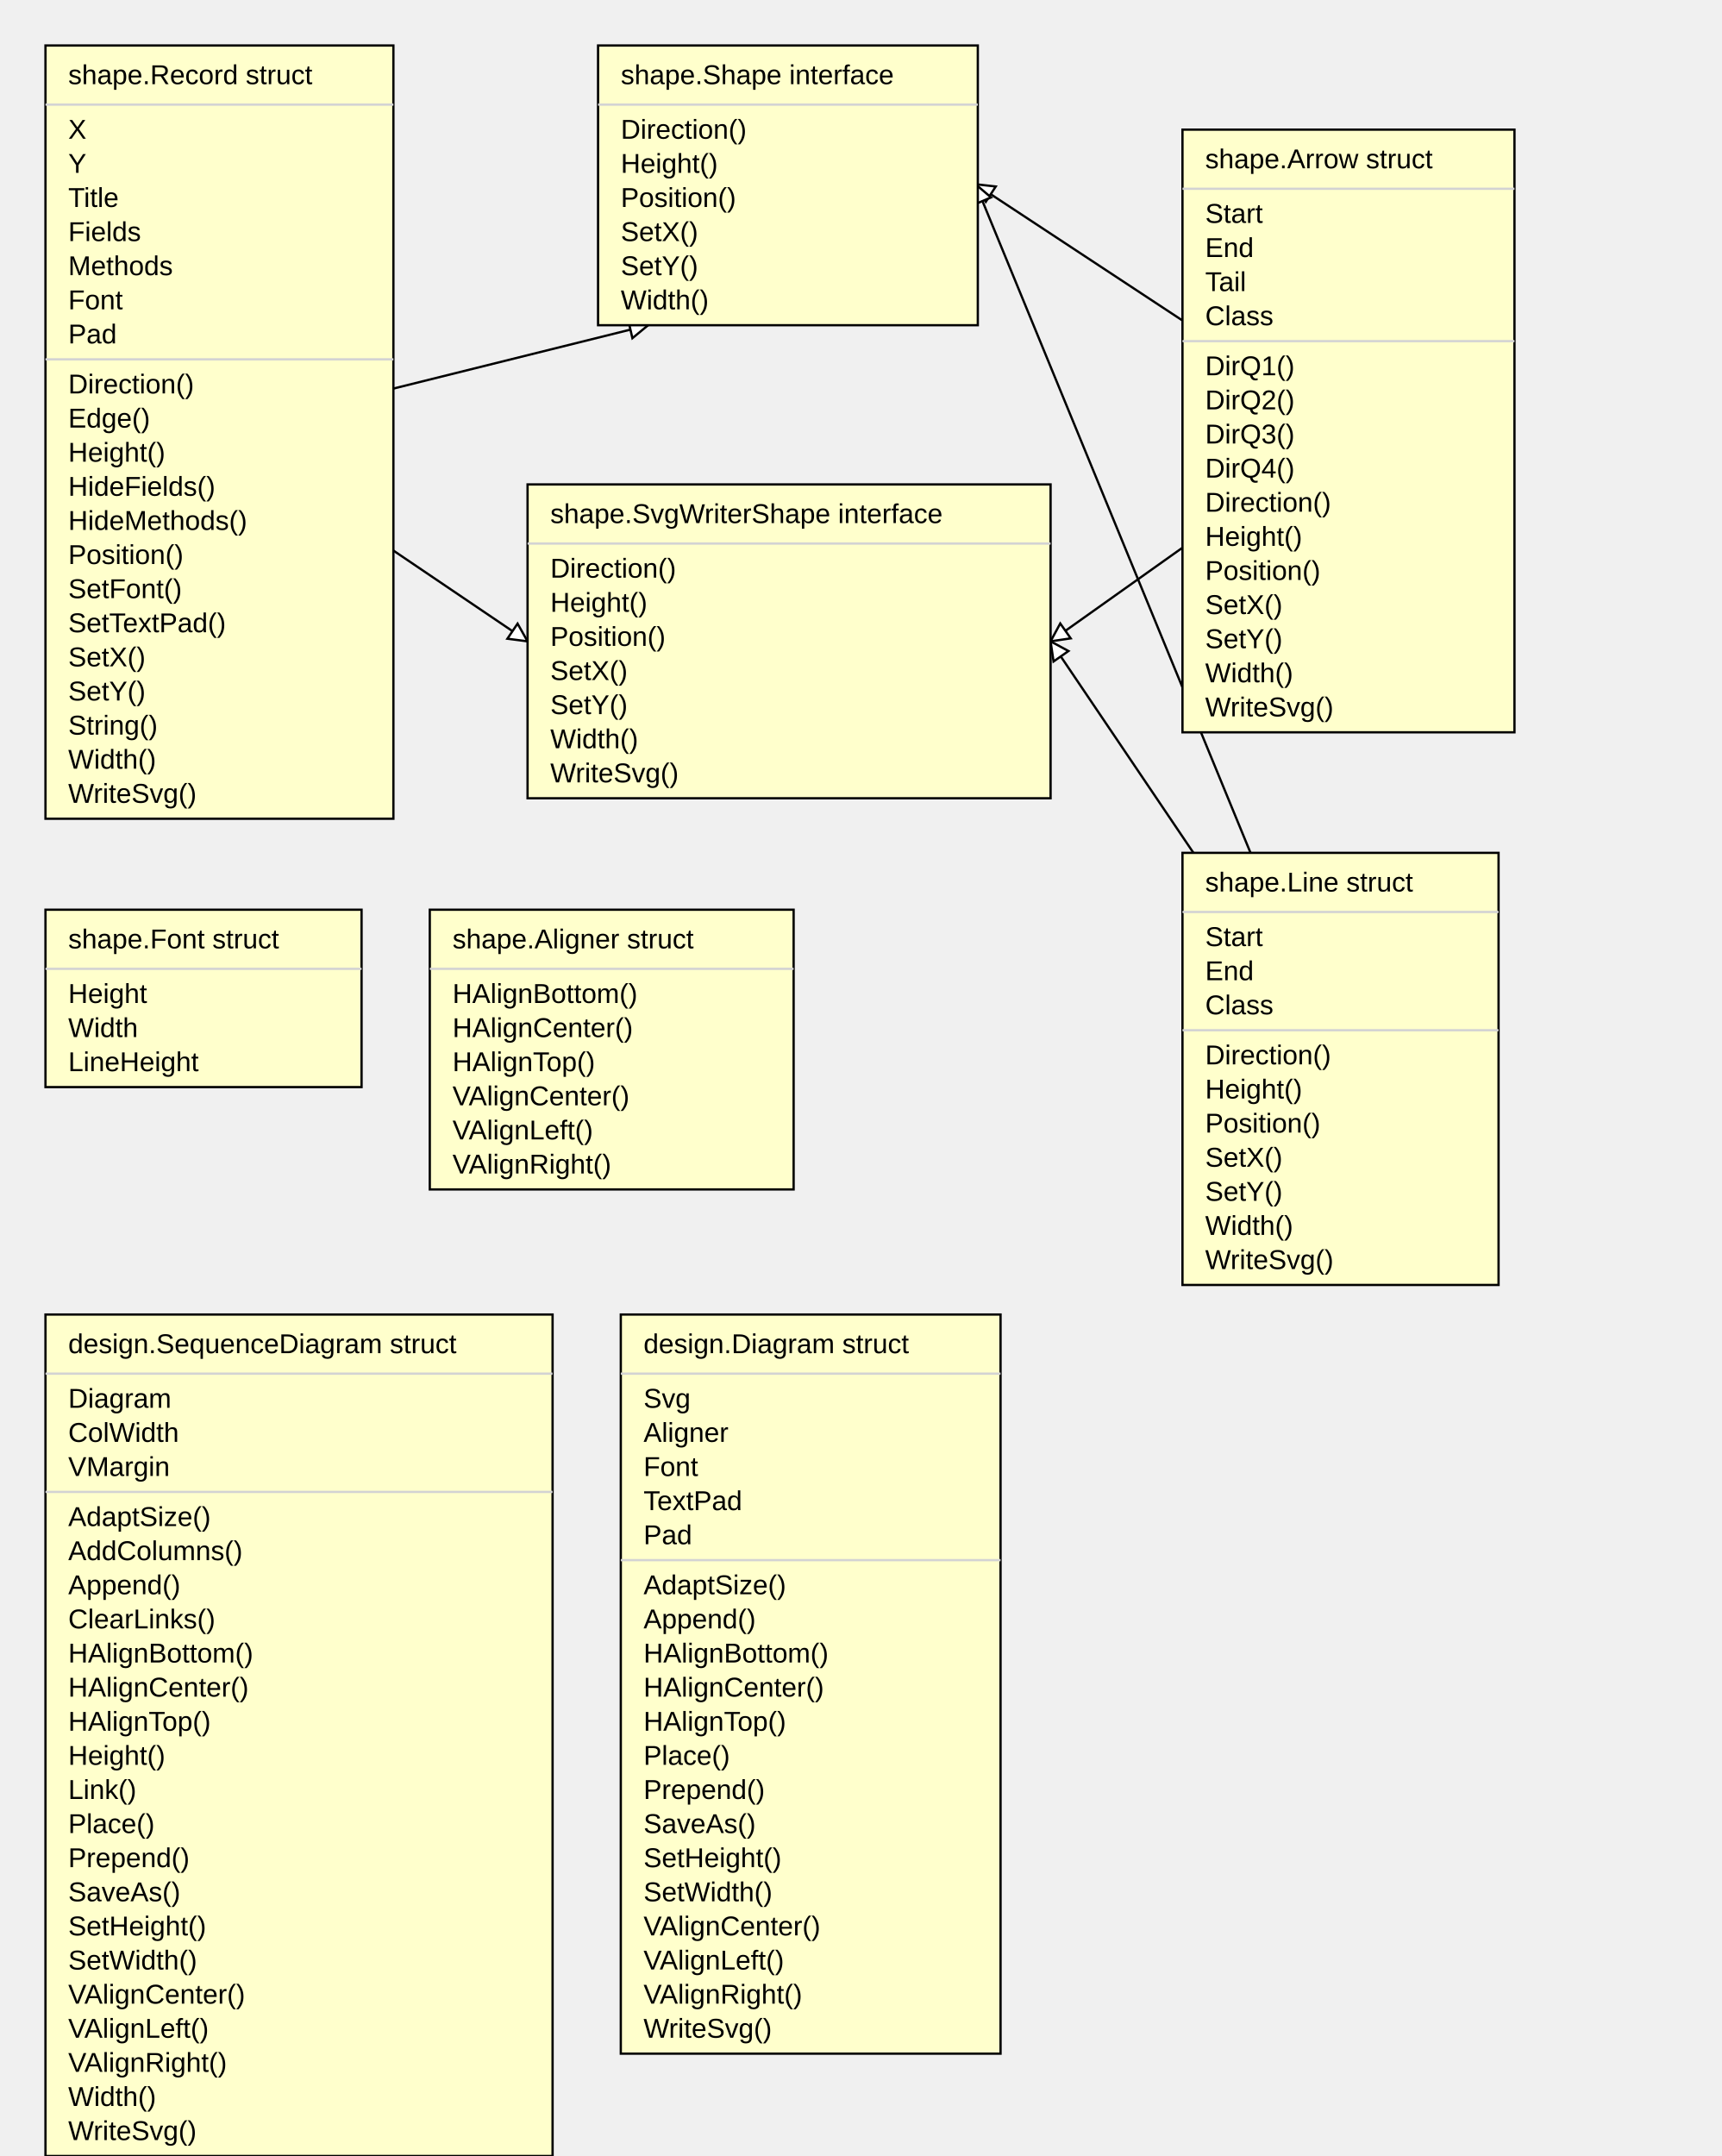
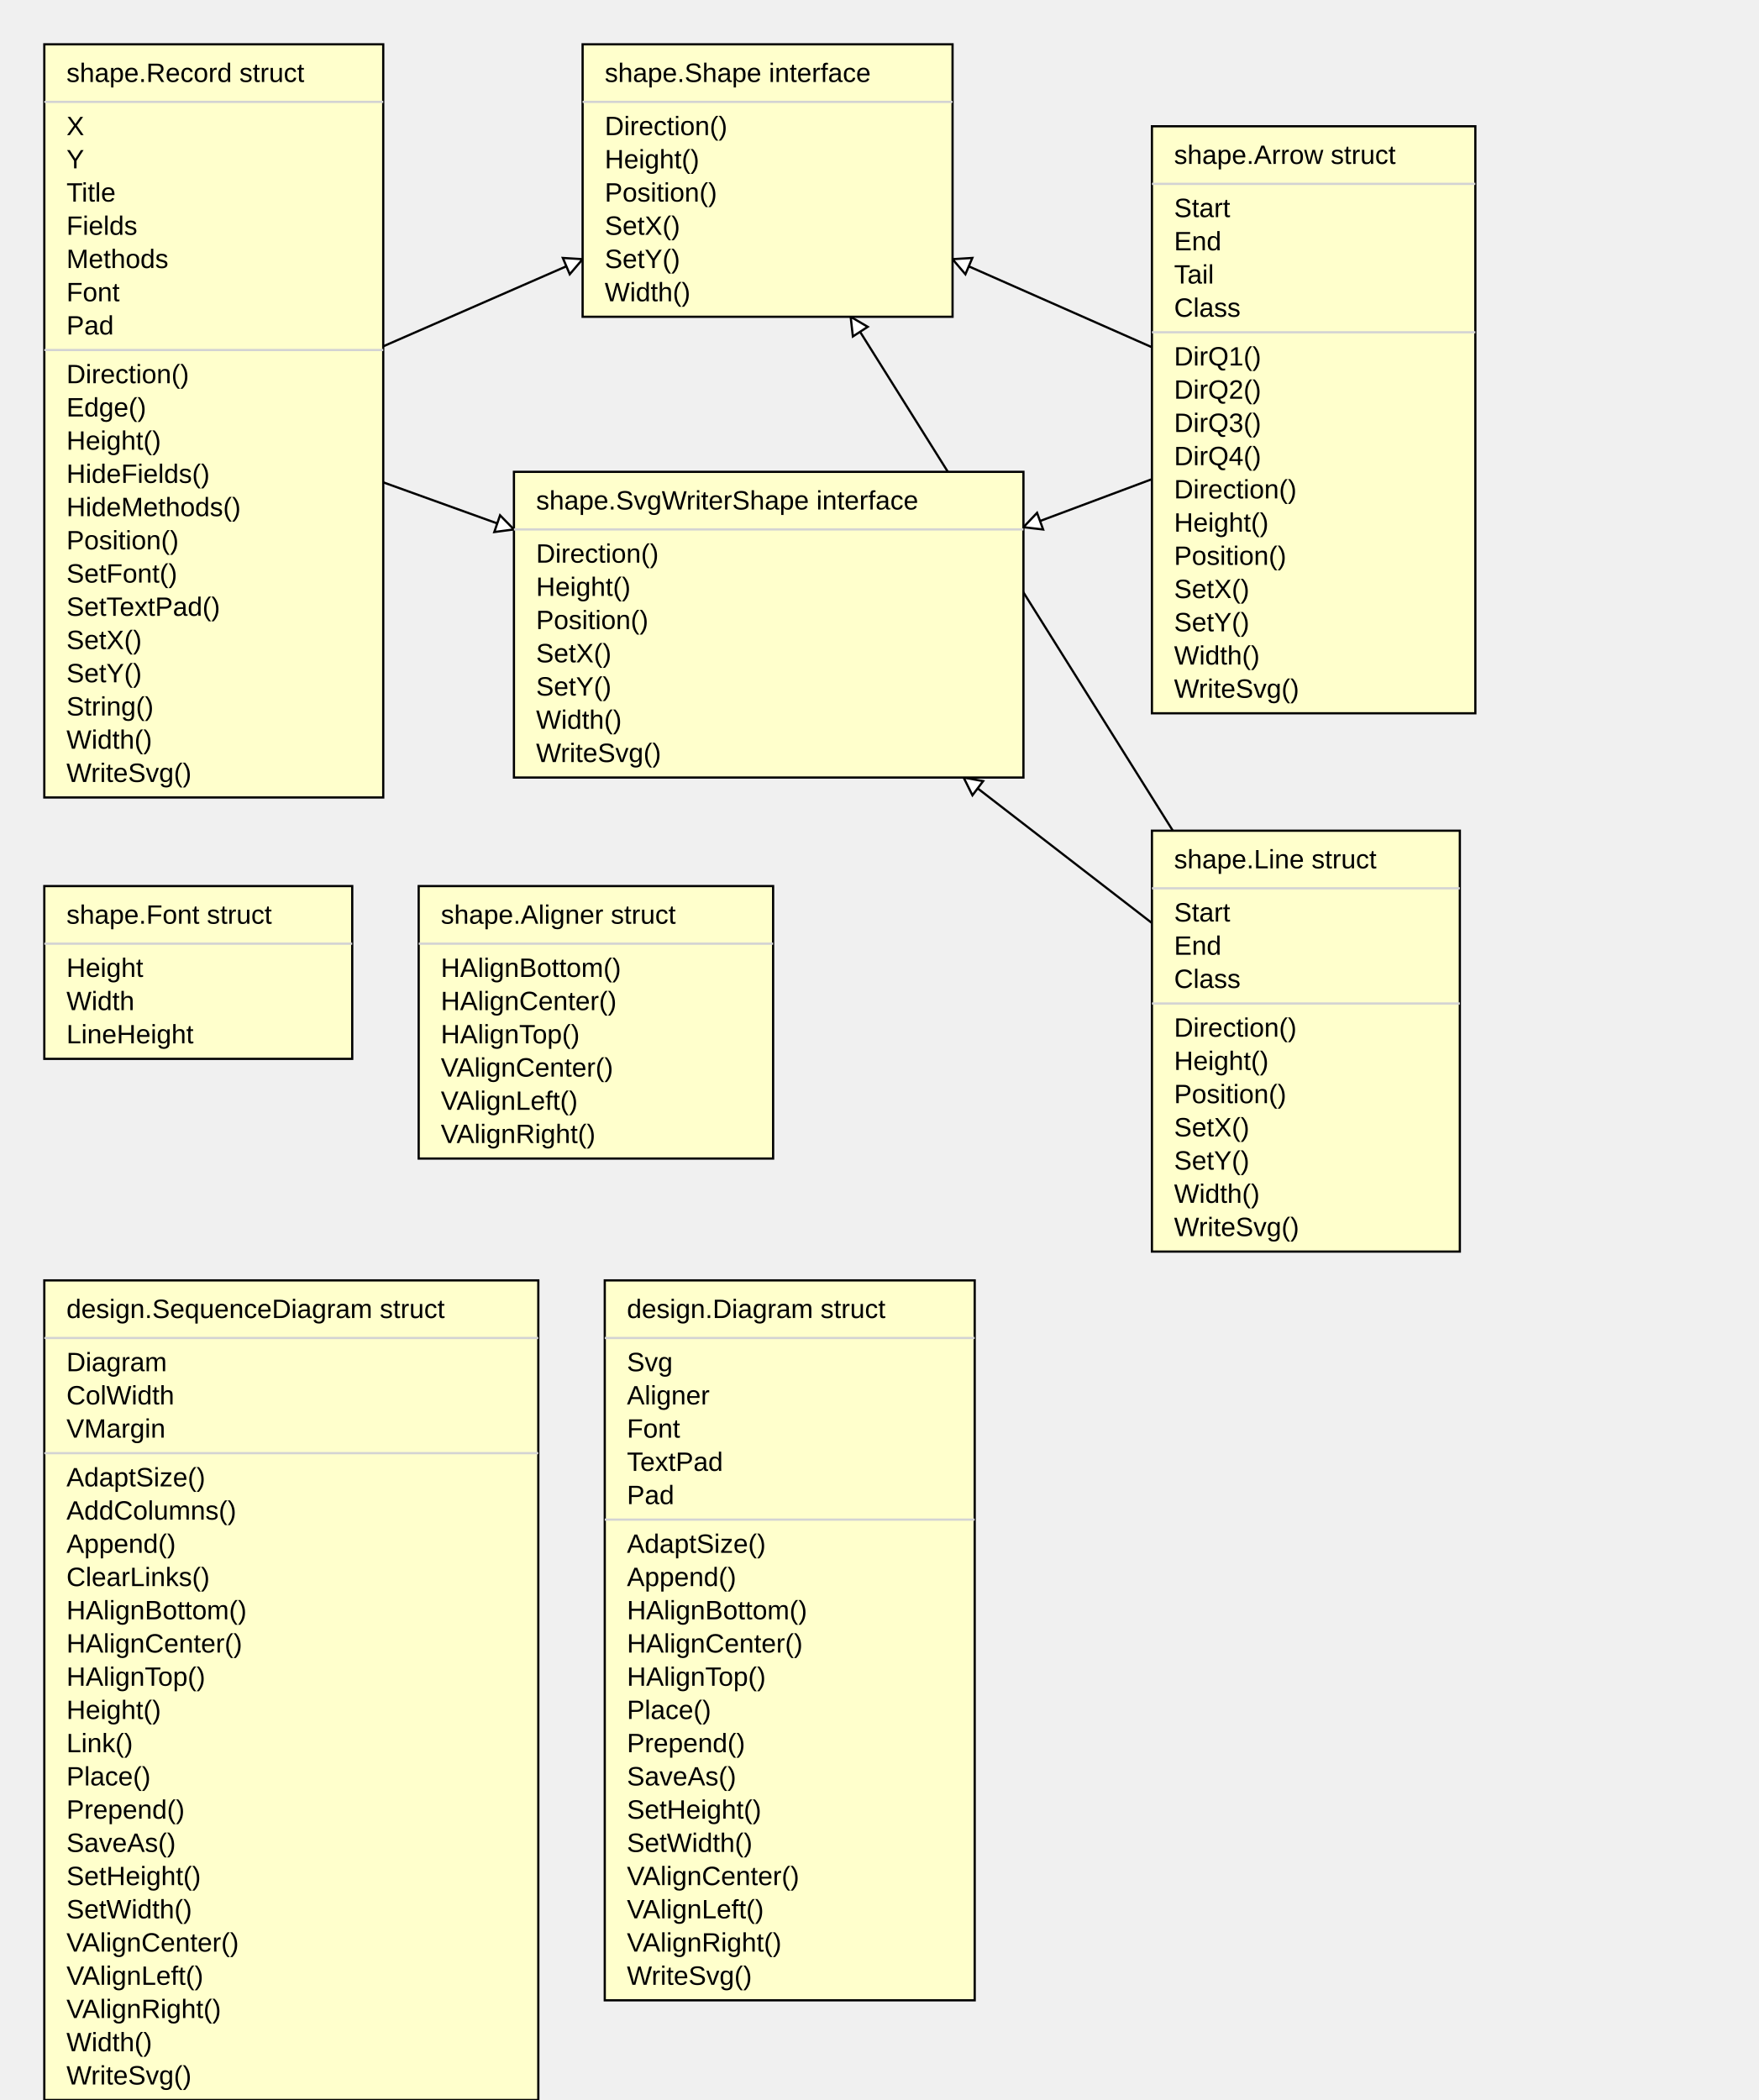
- <svg xmlns="http://www.w3.org/2000/svg" width="757" height="948" font-family="Arial, Helvetica, sans-serif">
-   <path class="arrow" style="stroke:black" d="M96,190 L285,143" />
-   <g transform="rotate(-13 285 143)">
-     <path class="arrow-head" style="stroke:black;fill:#ffffff" d="M285,143 l-8,-4 l 0,8 Z" />
+ <svg xmlns="http://www.w3.org/2000/svg" width="794" height="948" font-family="Arial, Helvetica, sans-serif">
+   <path class="arrow" style="stroke:black" d="M96,190 L263,117" />
+   <g transform="rotate(-23 263 117)">
+     <path class="arrow-head" style="stroke:black;fill:#ffffff" d="M263,117 l-8,-4 l 0,8 Z" />
  </g>
-   <path class="arrow" style="stroke:black" d="M96,190 L232,282" />
-   <g transform="rotate(34 232 282)">
-     <path class="arrow-head" style="stroke:black;fill:#ffffff" d="M232,282 l-8,-4 l 0,8 Z" />
+   <path class="arrow" style="stroke:black" d="M96,190 L232,239" />
+   <g transform="rotate(19 232 239)">
+     <path class="arrow-head" style="stroke:black;fill:#ffffff" d="M232,239 l-8,-4 l 0,8 Z" />
  </g>
-   <path class="arrow" style="stroke:black" d="M593,189 L429,81" />
-   <g transform="rotate(213 429 81)">
-     <path class="arrow-head" style="stroke:black;fill:#ffffff" d="M429,81 l-8,-4 l 0,8 Z" />
+   <path class="arrow" style="stroke:black" d="M593,189 L430,117" />
+   <g transform="rotate(203 430 117)">
+     <path class="arrow-head" style="stroke:black;fill:#ffffff" d="M430,117 l-8,-4 l 0,8 Z" />
  </g>
-   <path class="arrow" style="stroke:black" d="M593,189 L462,282" />
-   <g transform="rotate(145 462 282)">
-     <path class="arrow-head" style="stroke:black;fill:#ffffff" d="M462,282 l-8,-4 l 0,8 Z" />
+   <path class="arrow" style="stroke:black" d="M593,189 L462,238" />
+   <g transform="rotate(160 462 238)">
+     <path class="arrow-head" style="stroke:black;fill:#ffffff" d="M462,238 l-8,-4 l 0,8 Z" />
  </g>
-   <path class="arrow" style="stroke:black" d="M589,470 L429,81" />
-   <g transform="rotate(247 429 81)">
-     <path class="arrow-head" style="stroke:black;fill:#ffffff" d="M429,81 l-8,-4 l 0,8 Z" />
+   <path class="arrow" style="stroke:black" d="M589,470 L384,143" />
+   <g transform="rotate(237 384 143)">
+     <path class="arrow-head" style="stroke:black;fill:#ffffff" d="M384,143 l-8,-4 l 0,8 Z" />
  </g>
-   <path class="arrow" style="stroke:black" d="M589,470 L462,282" />
-   <g transform="rotate(235 462 282)">
-     <path class="arrow-head" style="stroke:black;fill:#ffffff" d="M462,282 l-8,-4 l 0,8 Z" />
+   <path class="arrow" style="stroke:black" d="M589,470 L435,351" />
+   <g transform="rotate(217 435 351)">
+     <path class="arrow-head" style="stroke:black;fill:#ffffff" d="M435,351 l-8,-4 l 0,8 Z" />
  </g>
  <rect class="record" style="fill:#ffffcc;stroke:black" x="20" y="20" width="153" height="340" />
  <line class="line" style="stroke:#d3d3d3" x1="20" y1="46" x2="173" y2="46" />
  <text class="field" style="font-family:Arial,Helvetica,sans-serif; font-size:12px" x="30" y="61">X</text>
  <text class="field" style="font-family:Arial,Helvetica,sans-serif; font-size:12px" x="30" y="76">Y</text>
  <text class="field" style="font-family:Arial,Helvetica,sans-serif; font-size:12px" x="30" y="91">Title</text>
  <text class="field" style="font-family:Arial,Helvetica,sans-serif; font-size:12px" x="30" y="106">Fields</text>
  <text class="field" style="font-family:Arial,Helvetica,sans-serif; font-size:12px" x="30" y="121">Methods</text>
  <text class="field" style="font-family:Arial,Helvetica,sans-serif; font-size:12px" x="30" y="136">Font</text>
  <text class="field" style="font-family:Arial,Helvetica,sans-serif; font-size:12px" x="30" y="151">Pad</text>
  <line class="line" style="stroke:#d3d3d3" x1="20" y1="158" x2="173" y2="158" />
  <text class="method" style="font-family:Arial,Helvetica,sans-serif; font-size:12px" x="30" y="173">Direction()</text>
  <text class="method" style="font-family:Arial,Helvetica,sans-serif; font-size:12px" x="30" y="188">Edge()</text>
  <text class="method" style="font-family:Arial,Helvetica,sans-serif; font-size:12px" x="30" y="203">Height()</text>
  <text class="method" style="font-family:Arial,Helvetica,sans-serif; font-size:12px" x="30" y="218">HideFields()</text>
  <text class="method" style="font-family:Arial,Helvetica,sans-serif; font-size:12px" x="30" y="233">HideMethods()</text>
  <text class="method" style="font-family:Arial,Helvetica,sans-serif; font-size:12px" x="30" y="248">Position()</text>
  <text class="method" style="font-family:Arial,Helvetica,sans-serif; font-size:12px" x="30" y="263">SetFont()</text>
  <text class="method" style="font-family:Arial,Helvetica,sans-serif; font-size:12px" x="30" y="278">SetTextPad()</text>
  <text class="method" style="font-family:Arial,Helvetica,sans-serif; font-size:12px" x="30" y="293">SetX()</text>
  <text class="method" style="font-family:Arial,Helvetica,sans-serif; font-size:12px" x="30" y="308">SetY()</text>
  <text class="method" style="font-family:Arial,Helvetica,sans-serif; font-size:12px" x="30" y="323">String()</text>
  <text class="method" style="font-family:Arial,Helvetica,sans-serif; font-size:12px" x="30" y="338">Width()</text>
  <text class="method" style="font-family:Arial,Helvetica,sans-serif; font-size:12px" x="30" y="353">WriteSvg()</text>
  <text class="record-title" style="font-family:Arial,Helvetica,sans-serif; font-size:12px" x="30" y="37">shape.Record struct</text>
  <rect class="record" style="fill:#ffffcc;stroke:black" x="263" y="20" width="167" height="123" />
  <line class="line" style="stroke:#d3d3d3" x1="263" y1="46" x2="430" y2="46" />
  <text class="method" style="font-family:Arial,Helvetica,sans-serif; font-size:12px" x="273" y="61">Direction()</text>
  <text class="method" style="font-family:Arial,Helvetica,sans-serif; font-size:12px" x="273" y="76">Height()</text>
  <text class="method" style="font-family:Arial,Helvetica,sans-serif; font-size:12px" x="273" y="91">Position()</text>
  <text class="method" style="font-family:Arial,Helvetica,sans-serif; font-size:12px" x="273" y="106">SetX()</text>
  <text class="method" style="font-family:Arial,Helvetica,sans-serif; font-size:12px" x="273" y="121">SetY()</text>
  <text class="method" style="font-family:Arial,Helvetica,sans-serif; font-size:12px" x="273" y="136">Width()</text>
  <text class="record-title" style="font-family:Arial,Helvetica,sans-serif; font-size:12px" x="273" y="37">shape.Shape interface</text>
  <rect class="record" style="fill:#ffffcc;stroke:black" x="520" y="57" width="146" height="265" />
  <line class="line" style="stroke:#d3d3d3" x1="520" y1="83" x2="666" y2="83" />
  <text class="field" style="font-family:Arial,Helvetica,sans-serif; font-size:12px" x="530" y="98">Start</text>
  <text class="field" style="font-family:Arial,Helvetica,sans-serif; font-size:12px" x="530" y="113">End</text>
  <text class="field" style="font-family:Arial,Helvetica,sans-serif; font-size:12px" x="530" y="128">Tail</text>
  <text class="field" style="font-family:Arial,Helvetica,sans-serif; font-size:12px" x="530" y="143">Class</text>
  <line class="line" style="stroke:#d3d3d3" x1="520" y1="150" x2="666" y2="150" />
  <text class="method" style="font-family:Arial,Helvetica,sans-serif; font-size:12px" x="530" y="165">DirQ1()</text>
  <text class="method" style="font-family:Arial,Helvetica,sans-serif; font-size:12px" x="530" y="180">DirQ2()</text>
  <text class="method" style="font-family:Arial,Helvetica,sans-serif; font-size:12px" x="530" y="195">DirQ3()</text>
  <text class="method" style="font-family:Arial,Helvetica,sans-serif; font-size:12px" x="530" y="210">DirQ4()</text>
  <text class="method" style="font-family:Arial,Helvetica,sans-serif; font-size:12px" x="530" y="225">Direction()</text>
  <text class="method" style="font-family:Arial,Helvetica,sans-serif; font-size:12px" x="530" y="240">Height()</text>
  <text class="method" style="font-family:Arial,Helvetica,sans-serif; font-size:12px" x="530" y="255">Position()</text>
  <text class="method" style="font-family:Arial,Helvetica,sans-serif; font-size:12px" x="530" y="270">SetX()</text>
  <text class="method" style="font-family:Arial,Helvetica,sans-serif; font-size:12px" x="530" y="285">SetY()</text>
  <text class="method" style="font-family:Arial,Helvetica,sans-serif; font-size:12px" x="530" y="300">Width()</text>
  <text class="method" style="font-family:Arial,Helvetica,sans-serif; font-size:12px" x="530" y="315">WriteSvg()</text>
  <text class="record-title" style="font-family:Arial,Helvetica,sans-serif; font-size:12px" x="530" y="74">shape.Arrow struct</text>
  <rect class="record" style="fill:#ffffcc;stroke:black" x="232" y="213" width="230" height="138" />
  <line class="line" style="stroke:#d3d3d3" x1="232" y1="239" x2="462" y2="239" />
  <text class="method" style="font-family:Arial,Helvetica,sans-serif; font-size:12px" x="242" y="254">Direction()</text>
  <text class="method" style="font-family:Arial,Helvetica,sans-serif; font-size:12px" x="242" y="269">Height()</text>
  <text class="method" style="font-family:Arial,Helvetica,sans-serif; font-size:12px" x="242" y="284">Position()</text>
  <text class="method" style="font-family:Arial,Helvetica,sans-serif; font-size:12px" x="242" y="299">SetX()</text>
  <text class="method" style="font-family:Arial,Helvetica,sans-serif; font-size:12px" x="242" y="314">SetY()</text>
  <text class="method" style="font-family:Arial,Helvetica,sans-serif; font-size:12px" x="242" y="329">Width()</text>
  <text class="method" style="font-family:Arial,Helvetica,sans-serif; font-size:12px" x="242" y="344">WriteSvg()</text>
  <text class="record-title" style="font-family:Arial,Helvetica,sans-serif; font-size:12px" x="242" y="230">shape.SvgWriterShape interface</text>
  <rect class="record" style="fill:#ffffcc;stroke:black" x="520" y="375" width="139" height="190" />
  <line class="line" style="stroke:#d3d3d3" x1="520" y1="401" x2="659" y2="401" />
  <text class="field" style="font-family:Arial,Helvetica,sans-serif; font-size:12px" x="530" y="416">Start</text>
  <text class="field" style="font-family:Arial,Helvetica,sans-serif; font-size:12px" x="530" y="431">End</text>
  <text class="field" style="font-family:Arial,Helvetica,sans-serif; font-size:12px" x="530" y="446">Class</text>
  <line class="line" style="stroke:#d3d3d3" x1="520" y1="453" x2="659" y2="453" />
  <text class="method" style="font-family:Arial,Helvetica,sans-serif; font-size:12px" x="530" y="468">Direction()</text>
  <text class="method" style="font-family:Arial,Helvetica,sans-serif; font-size:12px" x="530" y="483">Height()</text>
  <text class="method" style="font-family:Arial,Helvetica,sans-serif; font-size:12px" x="530" y="498">Position()</text>
  <text class="method" style="font-family:Arial,Helvetica,sans-serif; font-size:12px" x="530" y="513">SetX()</text>
  <text class="method" style="font-family:Arial,Helvetica,sans-serif; font-size:12px" x="530" y="528">SetY()</text>
  <text class="method" style="font-family:Arial,Helvetica,sans-serif; font-size:12px" x="530" y="543">Width()</text>
  <text class="method" style="font-family:Arial,Helvetica,sans-serif; font-size:12px" x="530" y="558">WriteSvg()</text>
  <text class="record-title" style="font-family:Arial,Helvetica,sans-serif; font-size:12px" x="530" y="392">shape.Line struct</text>
  <rect class="record" style="fill:#ffffcc;stroke:black" x="20" y="400" width="139" height="78" />
  <line class="line" style="stroke:#d3d3d3" x1="20" y1="426" x2="159" y2="426" />
  <text class="field" style="font-family:Arial,Helvetica,sans-serif; font-size:12px" x="30" y="441">Height</text>
  <text class="field" style="font-family:Arial,Helvetica,sans-serif; font-size:12px" x="30" y="456">Width</text>
  <text class="field" style="font-family:Arial,Helvetica,sans-serif; font-size:12px" x="30" y="471">LineHeight</text>
  <text class="record-title" style="font-family:Arial,Helvetica,sans-serif; font-size:12px" x="30" y="417">shape.Font struct</text>
  <rect class="record" style="fill:#ffffcc;stroke:black" x="189" y="400" width="160" height="123" />
  <line class="line" style="stroke:#d3d3d3" x1="189" y1="426" x2="349" y2="426" />
  <text class="method" style="font-family:Arial,Helvetica,sans-serif; font-size:12px" x="199" y="441">HAlignBottom()</text>
  <text class="method" style="font-family:Arial,Helvetica,sans-serif; font-size:12px" x="199" y="456">HAlignCenter()</text>
  <text class="method" style="font-family:Arial,Helvetica,sans-serif; font-size:12px" x="199" y="471">HAlignTop()</text>
  <text class="method" style="font-family:Arial,Helvetica,sans-serif; font-size:12px" x="199" y="486">VAlignCenter()</text>
  <text class="method" style="font-family:Arial,Helvetica,sans-serif; font-size:12px" x="199" y="501">VAlignLeft()</text>
  <text class="method" style="font-family:Arial,Helvetica,sans-serif; font-size:12px" x="199" y="516">VAlignRight()</text>
  <text class="record-title" style="font-family:Arial,Helvetica,sans-serif; font-size:12px" x="199" y="417">shape.Aligner struct</text>
  <rect class="record" style="fill:#ffffcc;stroke:black" x="20" y="578" width="223" height="370" />
  <line class="line" style="stroke:#d3d3d3" x1="20" y1="604" x2="243" y2="604" />
  <text class="field" style="font-family:Arial,Helvetica,sans-serif; font-size:12px" x="30" y="619">Diagram</text>
  <text class="field" style="font-family:Arial,Helvetica,sans-serif; font-size:12px" x="30" y="634">ColWidth</text>
  <text class="field" style="font-family:Arial,Helvetica,sans-serif; font-size:12px" x="30" y="649">VMargin</text>
  <line class="line" style="stroke:#d3d3d3" x1="20" y1="656" x2="243" y2="656" />
  <text class="method" style="font-family:Arial,Helvetica,sans-serif; font-size:12px" x="30" y="671">AdaptSize()</text>
  <text class="method" style="font-family:Arial,Helvetica,sans-serif; font-size:12px" x="30" y="686">AddColumns()</text>
  <text class="method" style="font-family:Arial,Helvetica,sans-serif; font-size:12px" x="30" y="701">Append()</text>
  <text class="method" style="font-family:Arial,Helvetica,sans-serif; font-size:12px" x="30" y="716">ClearLinks()</text>
  <text class="method" style="font-family:Arial,Helvetica,sans-serif; font-size:12px" x="30" y="731">HAlignBottom()</text>
  <text class="method" style="font-family:Arial,Helvetica,sans-serif; font-size:12px" x="30" y="746">HAlignCenter()</text>
  <text class="method" style="font-family:Arial,Helvetica,sans-serif; font-size:12px" x="30" y="761">HAlignTop()</text>
  <text class="method" style="font-family:Arial,Helvetica,sans-serif; font-size:12px" x="30" y="776">Height()</text>
  <text class="method" style="font-family:Arial,Helvetica,sans-serif; font-size:12px" x="30" y="791">Link()</text>
  <text class="method" style="font-family:Arial,Helvetica,sans-serif; font-size:12px" x="30" y="806">Place()</text>
  <text class="method" style="font-family:Arial,Helvetica,sans-serif; font-size:12px" x="30" y="821">Prepend()</text>
  <text class="method" style="font-family:Arial,Helvetica,sans-serif; font-size:12px" x="30" y="836">SaveAs()</text>
  <text class="method" style="font-family:Arial,Helvetica,sans-serif; font-size:12px" x="30" y="851">SetHeight()</text>
  <text class="method" style="font-family:Arial,Helvetica,sans-serif; font-size:12px" x="30" y="866">SetWidth()</text>
  <text class="method" style="font-family:Arial,Helvetica,sans-serif; font-size:12px" x="30" y="881">VAlignCenter()</text>
  <text class="method" style="font-family:Arial,Helvetica,sans-serif; font-size:12px" x="30" y="896">VAlignLeft()</text>
  <text class="method" style="font-family:Arial,Helvetica,sans-serif; font-size:12px" x="30" y="911">VAlignRight()</text>
  <text class="method" style="font-family:Arial,Helvetica,sans-serif; font-size:12px" x="30" y="926">Width()</text>
  <text class="method" style="font-family:Arial,Helvetica,sans-serif; font-size:12px" x="30" y="941">WriteSvg()</text>
  <text class="record-title" style="font-family:Arial,Helvetica,sans-serif; font-size:12px" x="30" y="595">design.SequenceDiagram struct</text>
  <rect class="record" style="fill:#ffffcc;stroke:black" x="273" y="578" width="167" height="325" />
  <line class="line" style="stroke:#d3d3d3" x1="273" y1="604" x2="440" y2="604" />
  <text class="field" style="font-family:Arial,Helvetica,sans-serif; font-size:12px" x="283" y="619">Svg</text>
  <text class="field" style="font-family:Arial,Helvetica,sans-serif; font-size:12px" x="283" y="634">Aligner</text>
  <text class="field" style="font-family:Arial,Helvetica,sans-serif; font-size:12px" x="283" y="649">Font</text>
  <text class="field" style="font-family:Arial,Helvetica,sans-serif; font-size:12px" x="283" y="664">TextPad</text>
  <text class="field" style="font-family:Arial,Helvetica,sans-serif; font-size:12px" x="283" y="679">Pad</text>
  <line class="line" style="stroke:#d3d3d3" x1="273" y1="686" x2="440" y2="686" />
  <text class="method" style="font-family:Arial,Helvetica,sans-serif; font-size:12px" x="283" y="701">AdaptSize()</text>
  <text class="method" style="font-family:Arial,Helvetica,sans-serif; font-size:12px" x="283" y="716">Append()</text>
  <text class="method" style="font-family:Arial,Helvetica,sans-serif; font-size:12px" x="283" y="731">HAlignBottom()</text>
  <text class="method" style="font-family:Arial,Helvetica,sans-serif; font-size:12px" x="283" y="746">HAlignCenter()</text>
  <text class="method" style="font-family:Arial,Helvetica,sans-serif; font-size:12px" x="283" y="761">HAlignTop()</text>
  <text class="method" style="font-family:Arial,Helvetica,sans-serif; font-size:12px" x="283" y="776">Place()</text>
  <text class="method" style="font-family:Arial,Helvetica,sans-serif; font-size:12px" x="283" y="791">Prepend()</text>
  <text class="method" style="font-family:Arial,Helvetica,sans-serif; font-size:12px" x="283" y="806">SaveAs()</text>
  <text class="method" style="font-family:Arial,Helvetica,sans-serif; font-size:12px" x="283" y="821">SetHeight()</text>
  <text class="method" style="font-family:Arial,Helvetica,sans-serif; font-size:12px" x="283" y="836">SetWidth()</text>
  <text class="method" style="font-family:Arial,Helvetica,sans-serif; font-size:12px" x="283" y="851">VAlignCenter()</text>
  <text class="method" style="font-family:Arial,Helvetica,sans-serif; font-size:12px" x="283" y="866">VAlignLeft()</text>
  <text class="method" style="font-family:Arial,Helvetica,sans-serif; font-size:12px" x="283" y="881">VAlignRight()</text>
  <text class="method" style="font-family:Arial,Helvetica,sans-serif; font-size:12px" x="283" y="896">WriteSvg()</text>
  <text class="record-title" style="font-family:Arial,Helvetica,sans-serif; font-size:12px" x="283" y="595">design.Diagram struct</text>
</svg>
